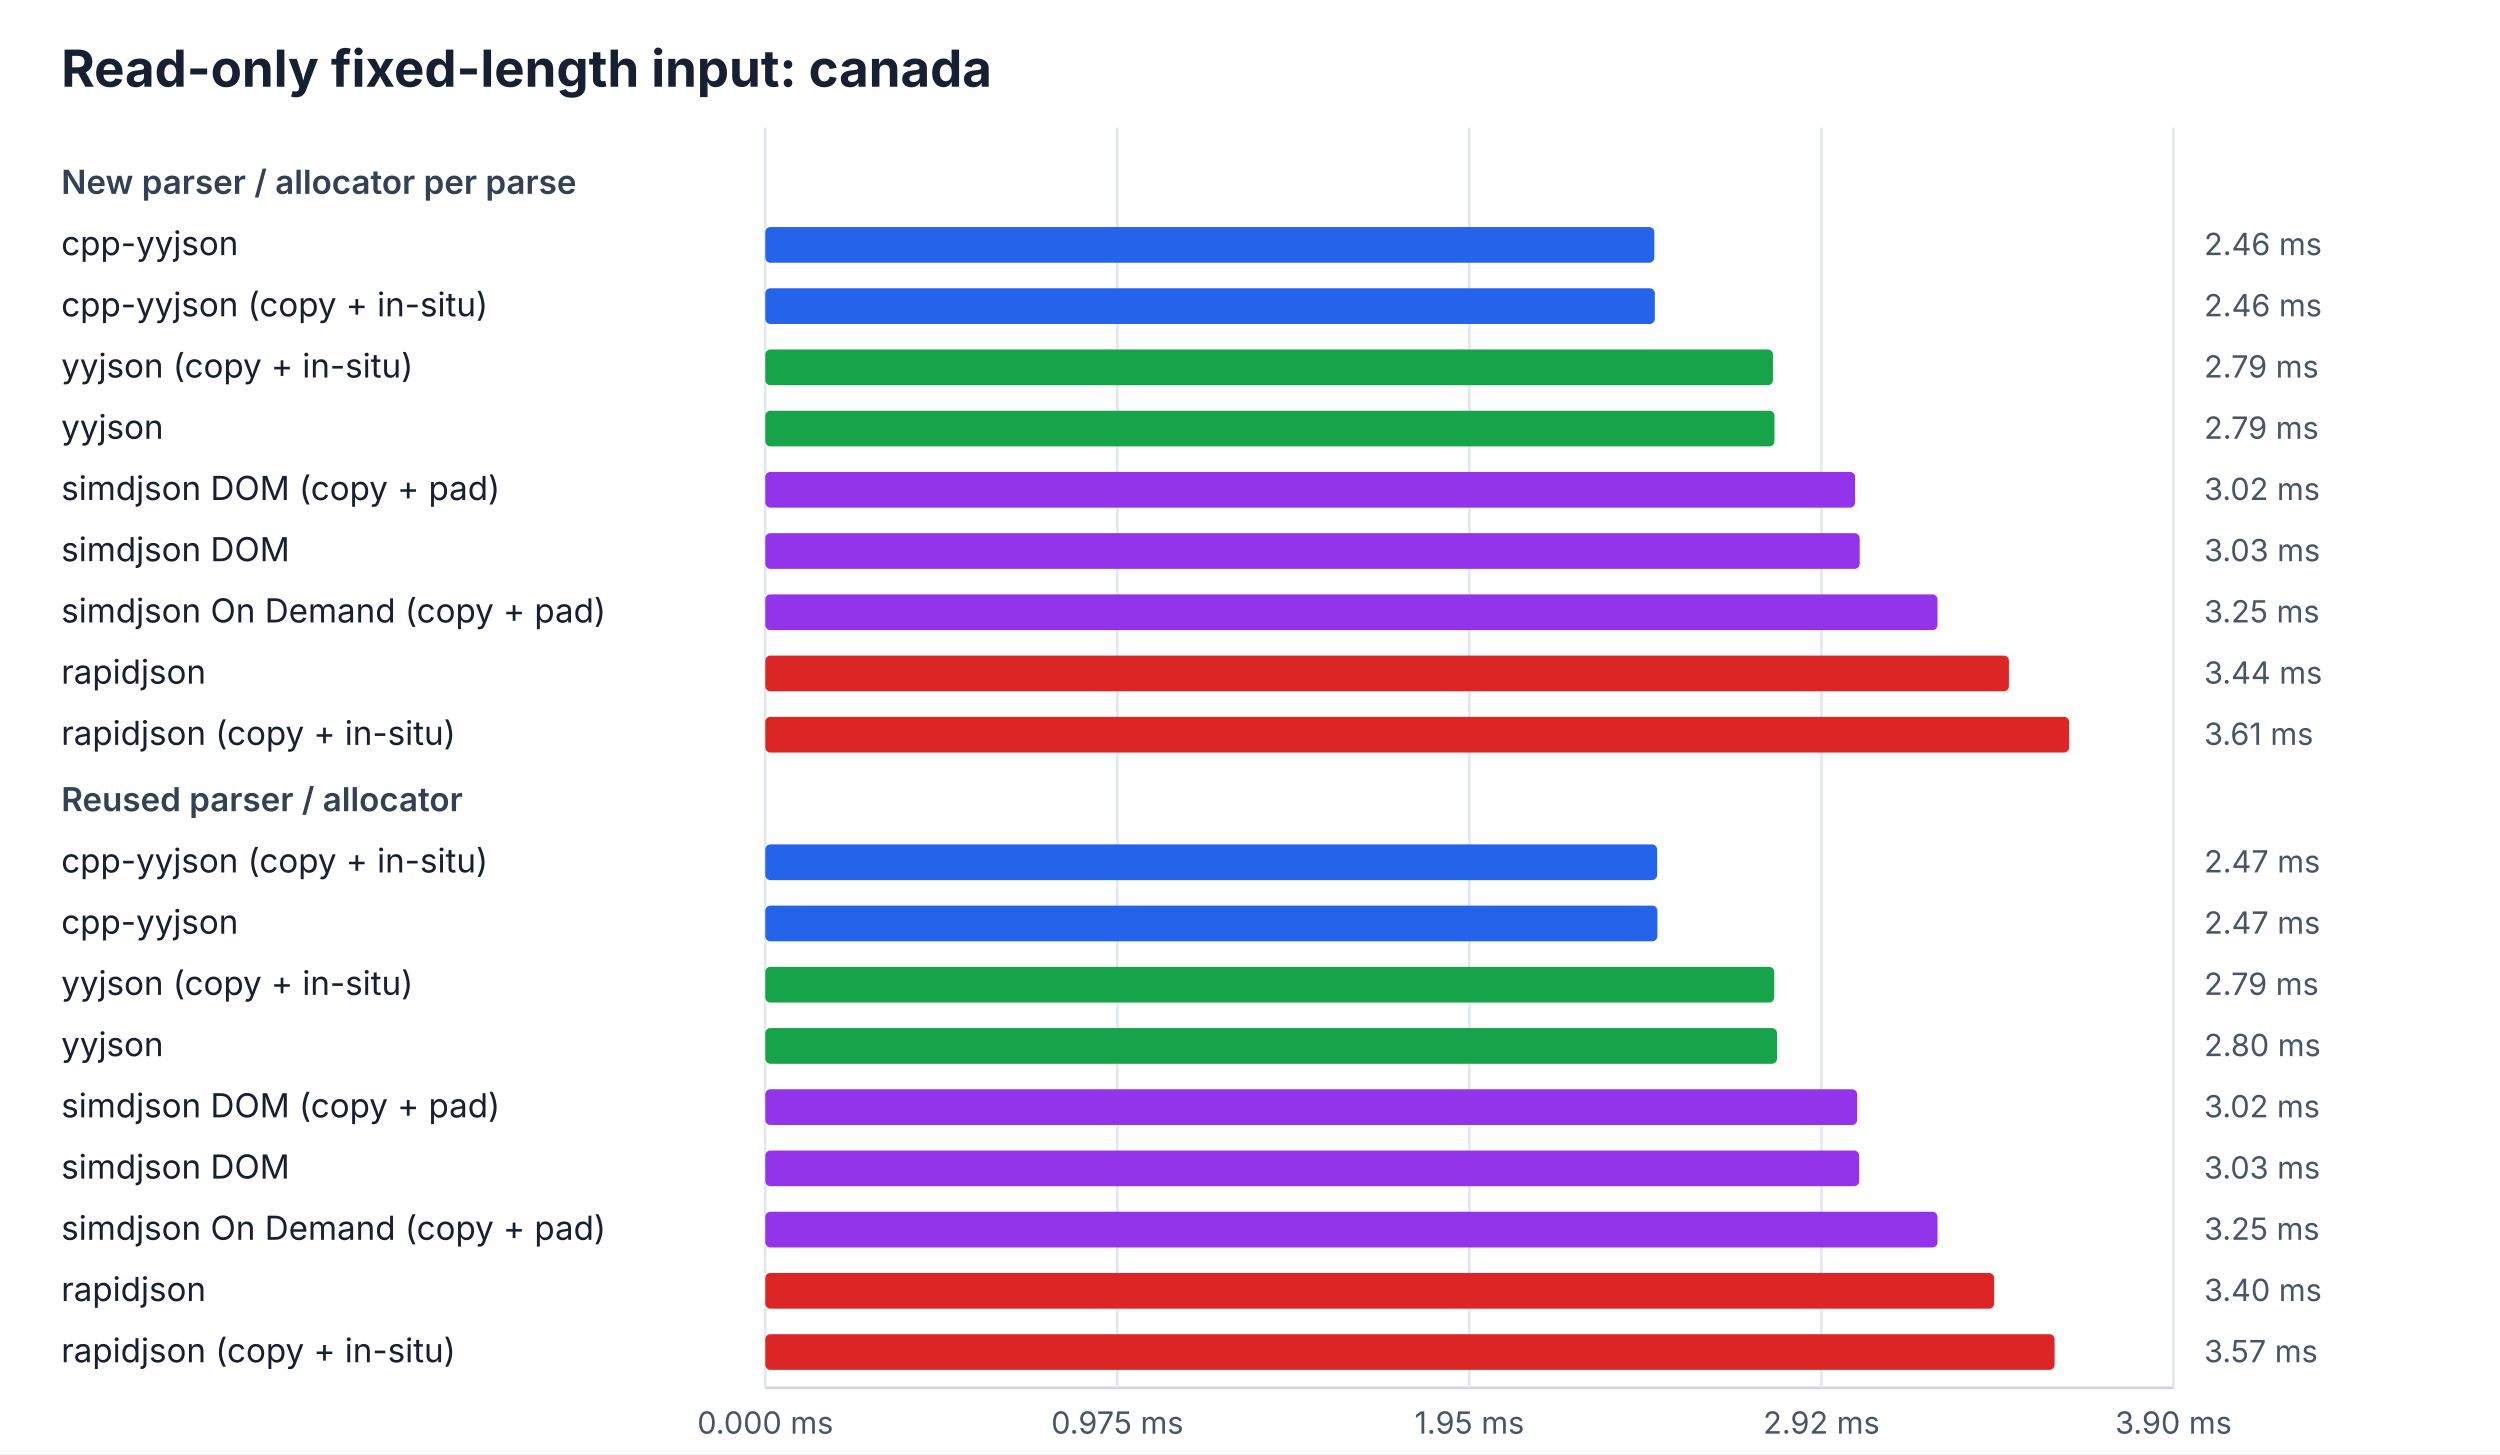
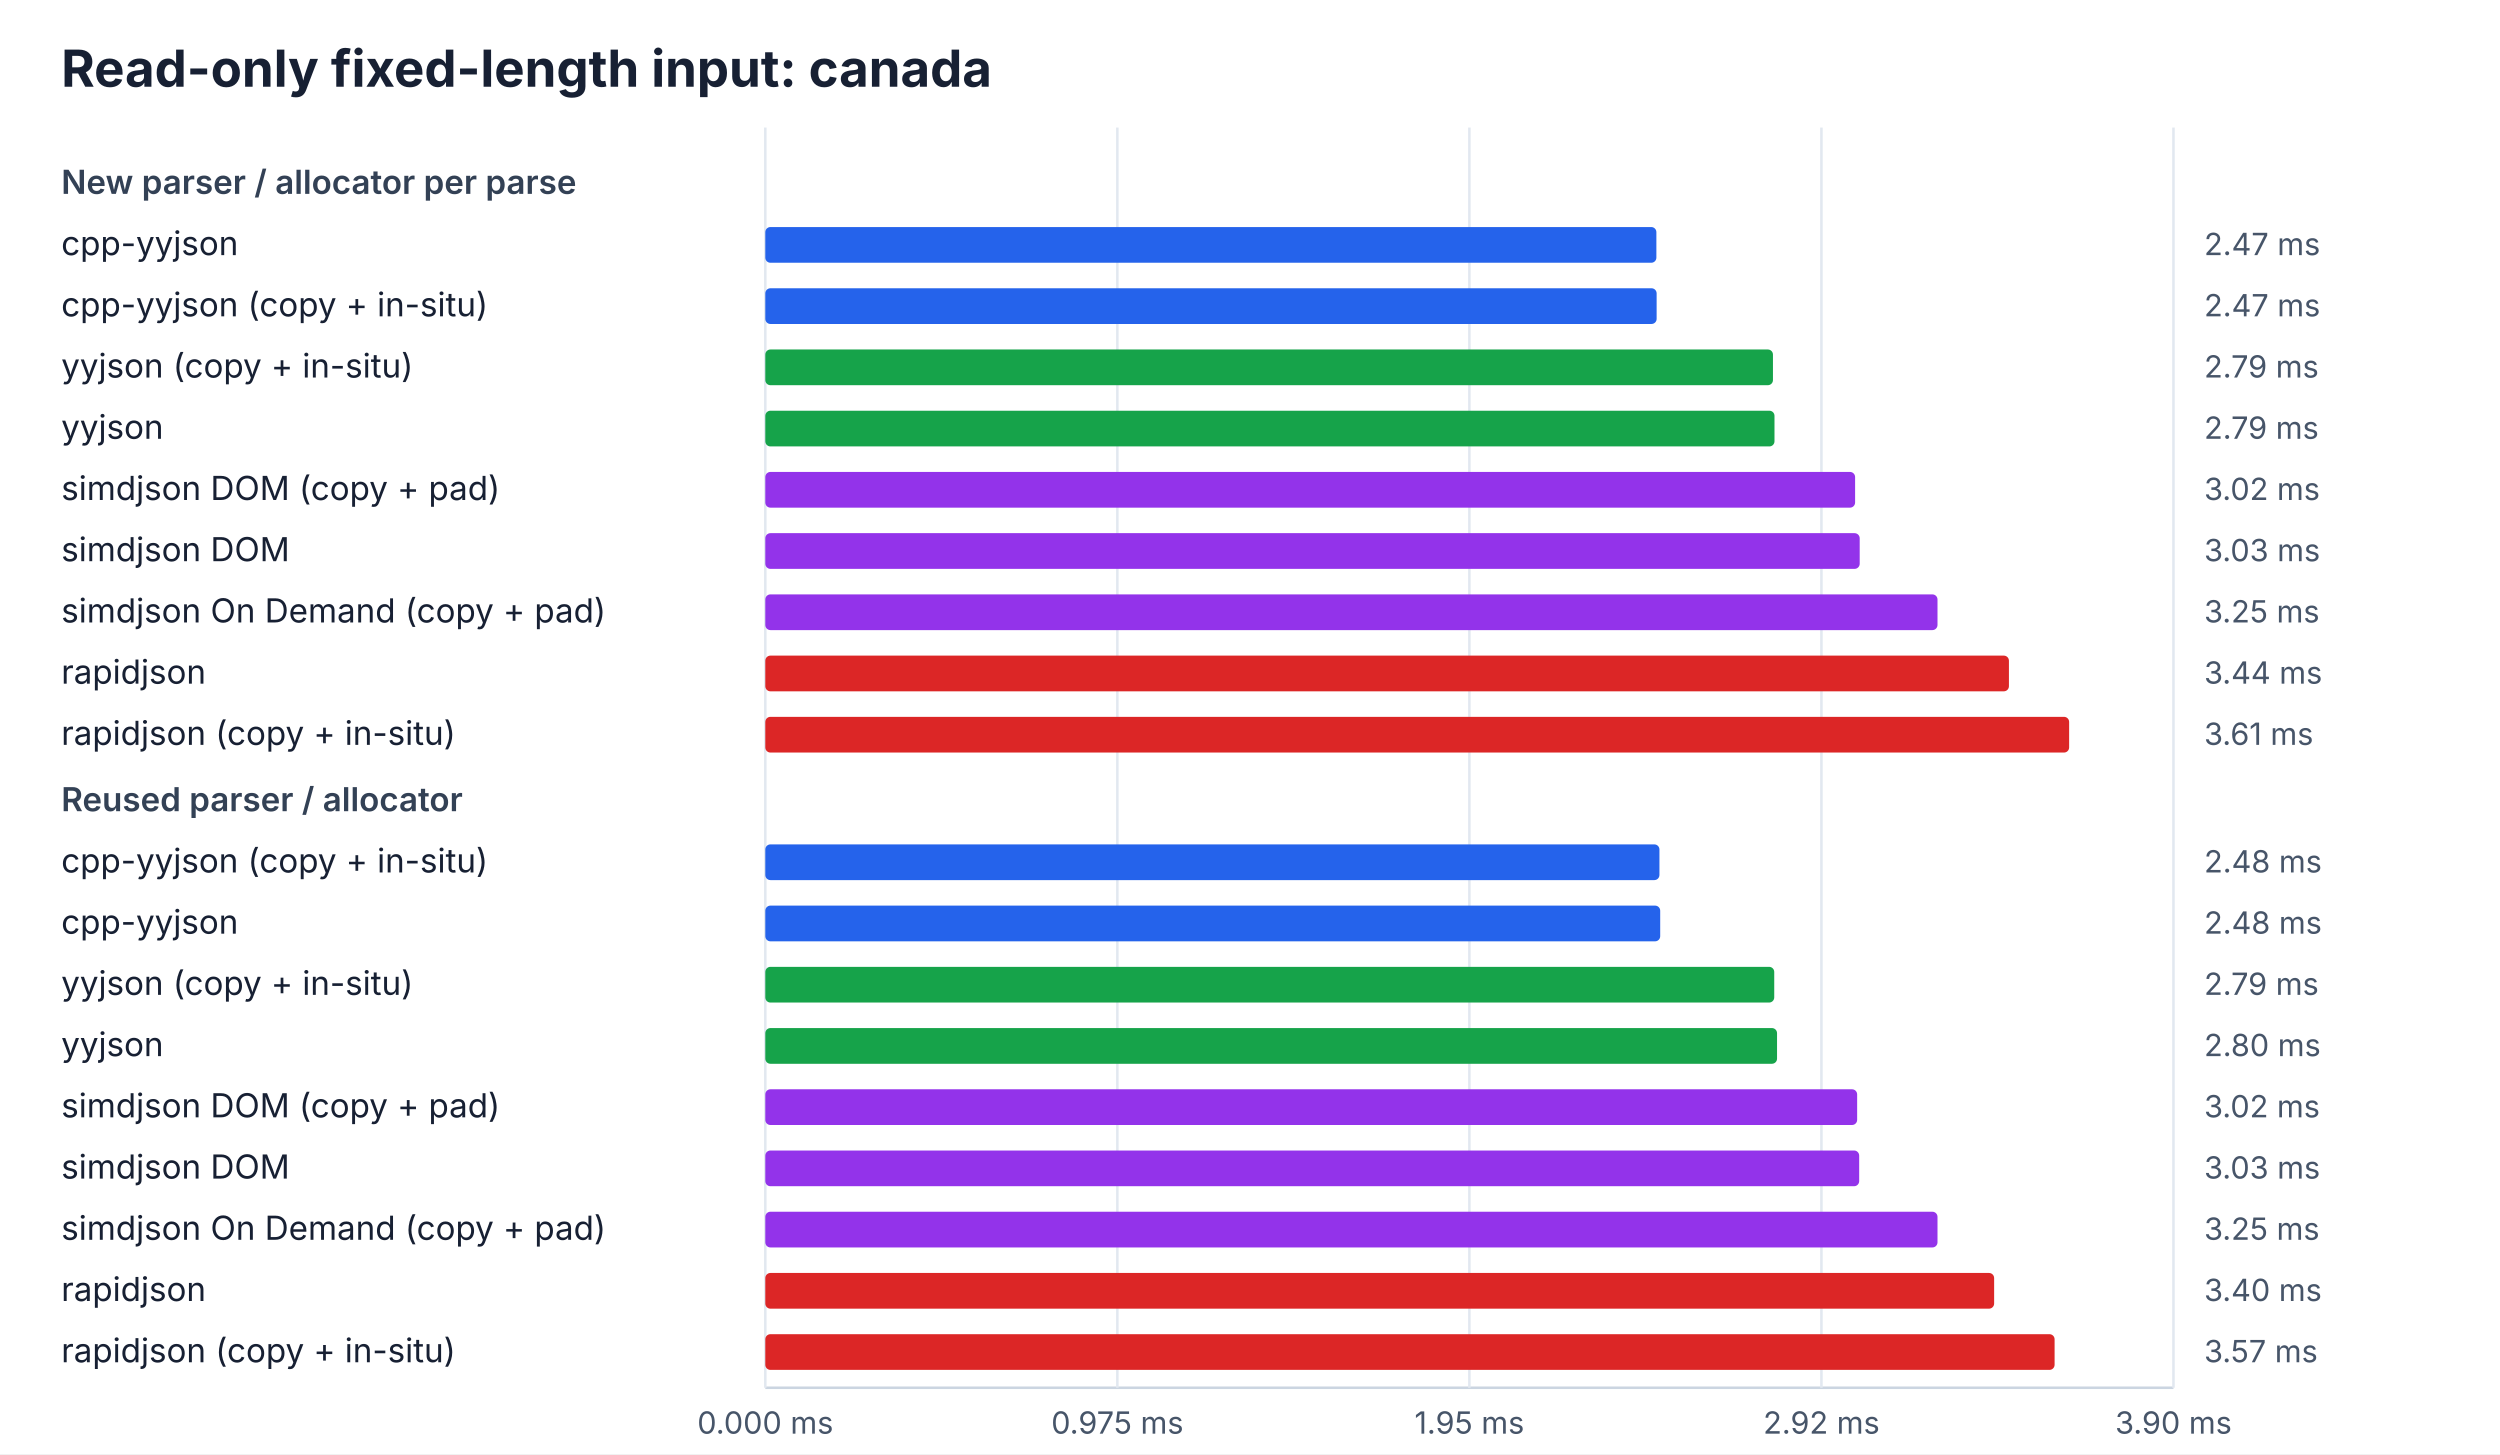
<svg xmlns="http://www.w3.org/2000/svg" width="980" height="570" viewBox="0 0 980 570">
  <rect width="100%" height="100%" fill="#ffffff" />
  <style>text{font-family:ui-sans-serif,system-ui,-apple-system,BlinkMacSystemFont,"Segoe UI",sans-serif;fill:#172033}.title{font-size:20px;font-weight:700}.heading{font-size:13px;font-weight:600;fill:#334155}.label{font-size:13px}.value{font-size:12px;fill:#475569}.axis{stroke:#cbd5e1;stroke-width:1}.grid{stroke:#e2e8f0;stroke-width:1}</style>
  <text x="24" y="34" class="title">Read-only fixed-length input: canada</text>
  <line x1="300" y1="544" x2="852" y2="544" class="axis" />
  <line x1="300.0" y1="50" x2="300.0" y2="544" class="grid" />
  <text x="300.0" y="562" class="value" text-anchor="middle">0.000 ms</text>
  <line x1="438.0" y1="50" x2="438.0" y2="544" class="grid" />
  <text x="438.0" y="562" class="value" text-anchor="middle">0.975 ms</text>
  <line x1="576.0" y1="50" x2="576.0" y2="544" class="grid" />
  <text x="576.0" y="562" class="value" text-anchor="middle">1.95 ms</text>
  <line x1="714.0" y1="50" x2="714.0" y2="544" class="grid" />
  <text x="714.0" y="562" class="value" text-anchor="middle">2.92 ms</text>
  <line x1="852.0" y1="50" x2="852.0" y2="544" class="grid" />
  <text x="852.0" y="562" class="value" text-anchor="middle">3.90 ms</text>
  <text x="24" y="76" class="heading">New parser / allocator per parse</text>
  <text x="24" y="100" class="label">cpp-yyjson</text>
-   <rect x="300" y="89" width="348.5" height="14" rx="2" fill="#2563eb" />
-   <text x="864" y="100" class="value">2.46 ms</text>
+   <rect x="300" y="89" width="349.3" height="14" rx="2" fill="#2563eb" />
+   <text x="864" y="100" class="value">2.47 ms</text>
  <text x="24" y="124" class="label">cpp-yyjson (copy + in-situ)</text>
-   <rect x="300" y="113" width="348.7" height="14" rx="2" fill="#2563eb" />
-   <text x="864" y="124" class="value">2.46 ms</text>
+   <rect x="300" y="113" width="349.4" height="14" rx="2" fill="#2563eb" />
+   <text x="864" y="124" class="value">2.47 ms</text>
  <text x="24" y="148" class="label">yyjson (copy + in-situ)</text>
  <rect x="300" y="137" width="395.0" height="14" rx="2" fill="#16a34a" />
  <text x="864" y="148" class="value">2.79 ms</text>
  <text x="24" y="172" class="label">yyjson</text>
  <rect x="300" y="161" width="395.6" height="14" rx="2" fill="#16a34a" />
  <text x="864" y="172" class="value">2.79 ms</text>
  <text x="24" y="196" class="label">simdjson DOM (copy + pad)</text>
  <rect x="300" y="185" width="427.2" height="14" rx="2" fill="#9333ea" />
  <text x="864" y="196" class="value">3.02 ms</text>
  <text x="24" y="220" class="label">simdjson DOM</text>
  <rect x="300" y="209" width="429.0" height="14" rx="2" fill="#9333ea" />
  <text x="864" y="220" class="value">3.03 ms</text>
  <text x="24" y="244" class="label">simdjson On Demand (copy + pad)</text>
  <rect x="300" y="233" width="459.5" height="14" rx="2" fill="#9333ea" />
  <text x="864" y="244" class="value">3.25 ms</text>
  <text x="24" y="268" class="label">rapidjson</text>
  <rect x="300" y="257" width="487.5" height="14" rx="2" fill="#dc2626" />
  <text x="864" y="268" class="value">3.44 ms</text>
  <text x="24" y="292" class="label">rapidjson (copy + in-situ)</text>
  <rect x="300" y="281" width="511.1" height="14" rx="2" fill="#dc2626" />
  <text x="864" y="292" class="value">3.61 ms</text>
  <text x="24" y="318" class="heading">Reused parser / allocator</text>
  <text x="24" y="342" class="label">cpp-yyjson (copy + in-situ)</text>
-   <rect x="300" y="331" width="349.6" height="14" rx="2" fill="#2563eb" />
-   <text x="864" y="342" class="value">2.47 ms</text>
+   <rect x="300" y="331" width="350.5" height="14" rx="2" fill="#2563eb" />
+   <text x="864" y="342" class="value">2.48 ms</text>
  <text x="24" y="366" class="label">cpp-yyjson</text>
-   <rect x="300" y="355" width="349.7" height="14" rx="2" fill="#2563eb" />
-   <text x="864" y="366" class="value">2.47 ms</text>
+   <rect x="300" y="355" width="350.8" height="14" rx="2" fill="#2563eb" />
+   <text x="864" y="366" class="value">2.48 ms</text>
  <text x="24" y="390" class="label">yyjson (copy + in-situ)</text>
  <rect x="300" y="379" width="395.5" height="14" rx="2" fill="#16a34a" />
  <text x="864" y="390" class="value">2.79 ms</text>
  <text x="24" y="414" class="label">yyjson</text>
  <rect x="300" y="403" width="396.6" height="14" rx="2" fill="#16a34a" />
  <text x="864" y="414" class="value">2.80 ms</text>
  <text x="24" y="438" class="label">simdjson DOM (copy + pad)</text>
  <rect x="300" y="427" width="428.0" height="14" rx="2" fill="#9333ea" />
  <text x="864" y="438" class="value">3.02 ms</text>
  <text x="24" y="462" class="label">simdjson DOM</text>
  <rect x="300" y="451" width="428.8" height="14" rx="2" fill="#9333ea" />
  <text x="864" y="462" class="value">3.03 ms</text>
  <text x="24" y="486" class="label">simdjson On Demand (copy + pad)</text>
  <rect x="300" y="475" width="459.5" height="14" rx="2" fill="#9333ea" />
  <text x="864" y="486" class="value">3.25 ms</text>
  <text x="24" y="510" class="label">rapidjson</text>
  <rect x="300" y="499" width="481.7" height="14" rx="2" fill="#dc2626" />
  <text x="864" y="510" class="value">3.40 ms</text>
  <text x="24" y="534" class="label">rapidjson (copy + in-situ)</text>
  <rect x="300" y="523" width="505.4" height="14" rx="2" fill="#dc2626" />
  <text x="864" y="534" class="value">3.57 ms</text>
</svg>
